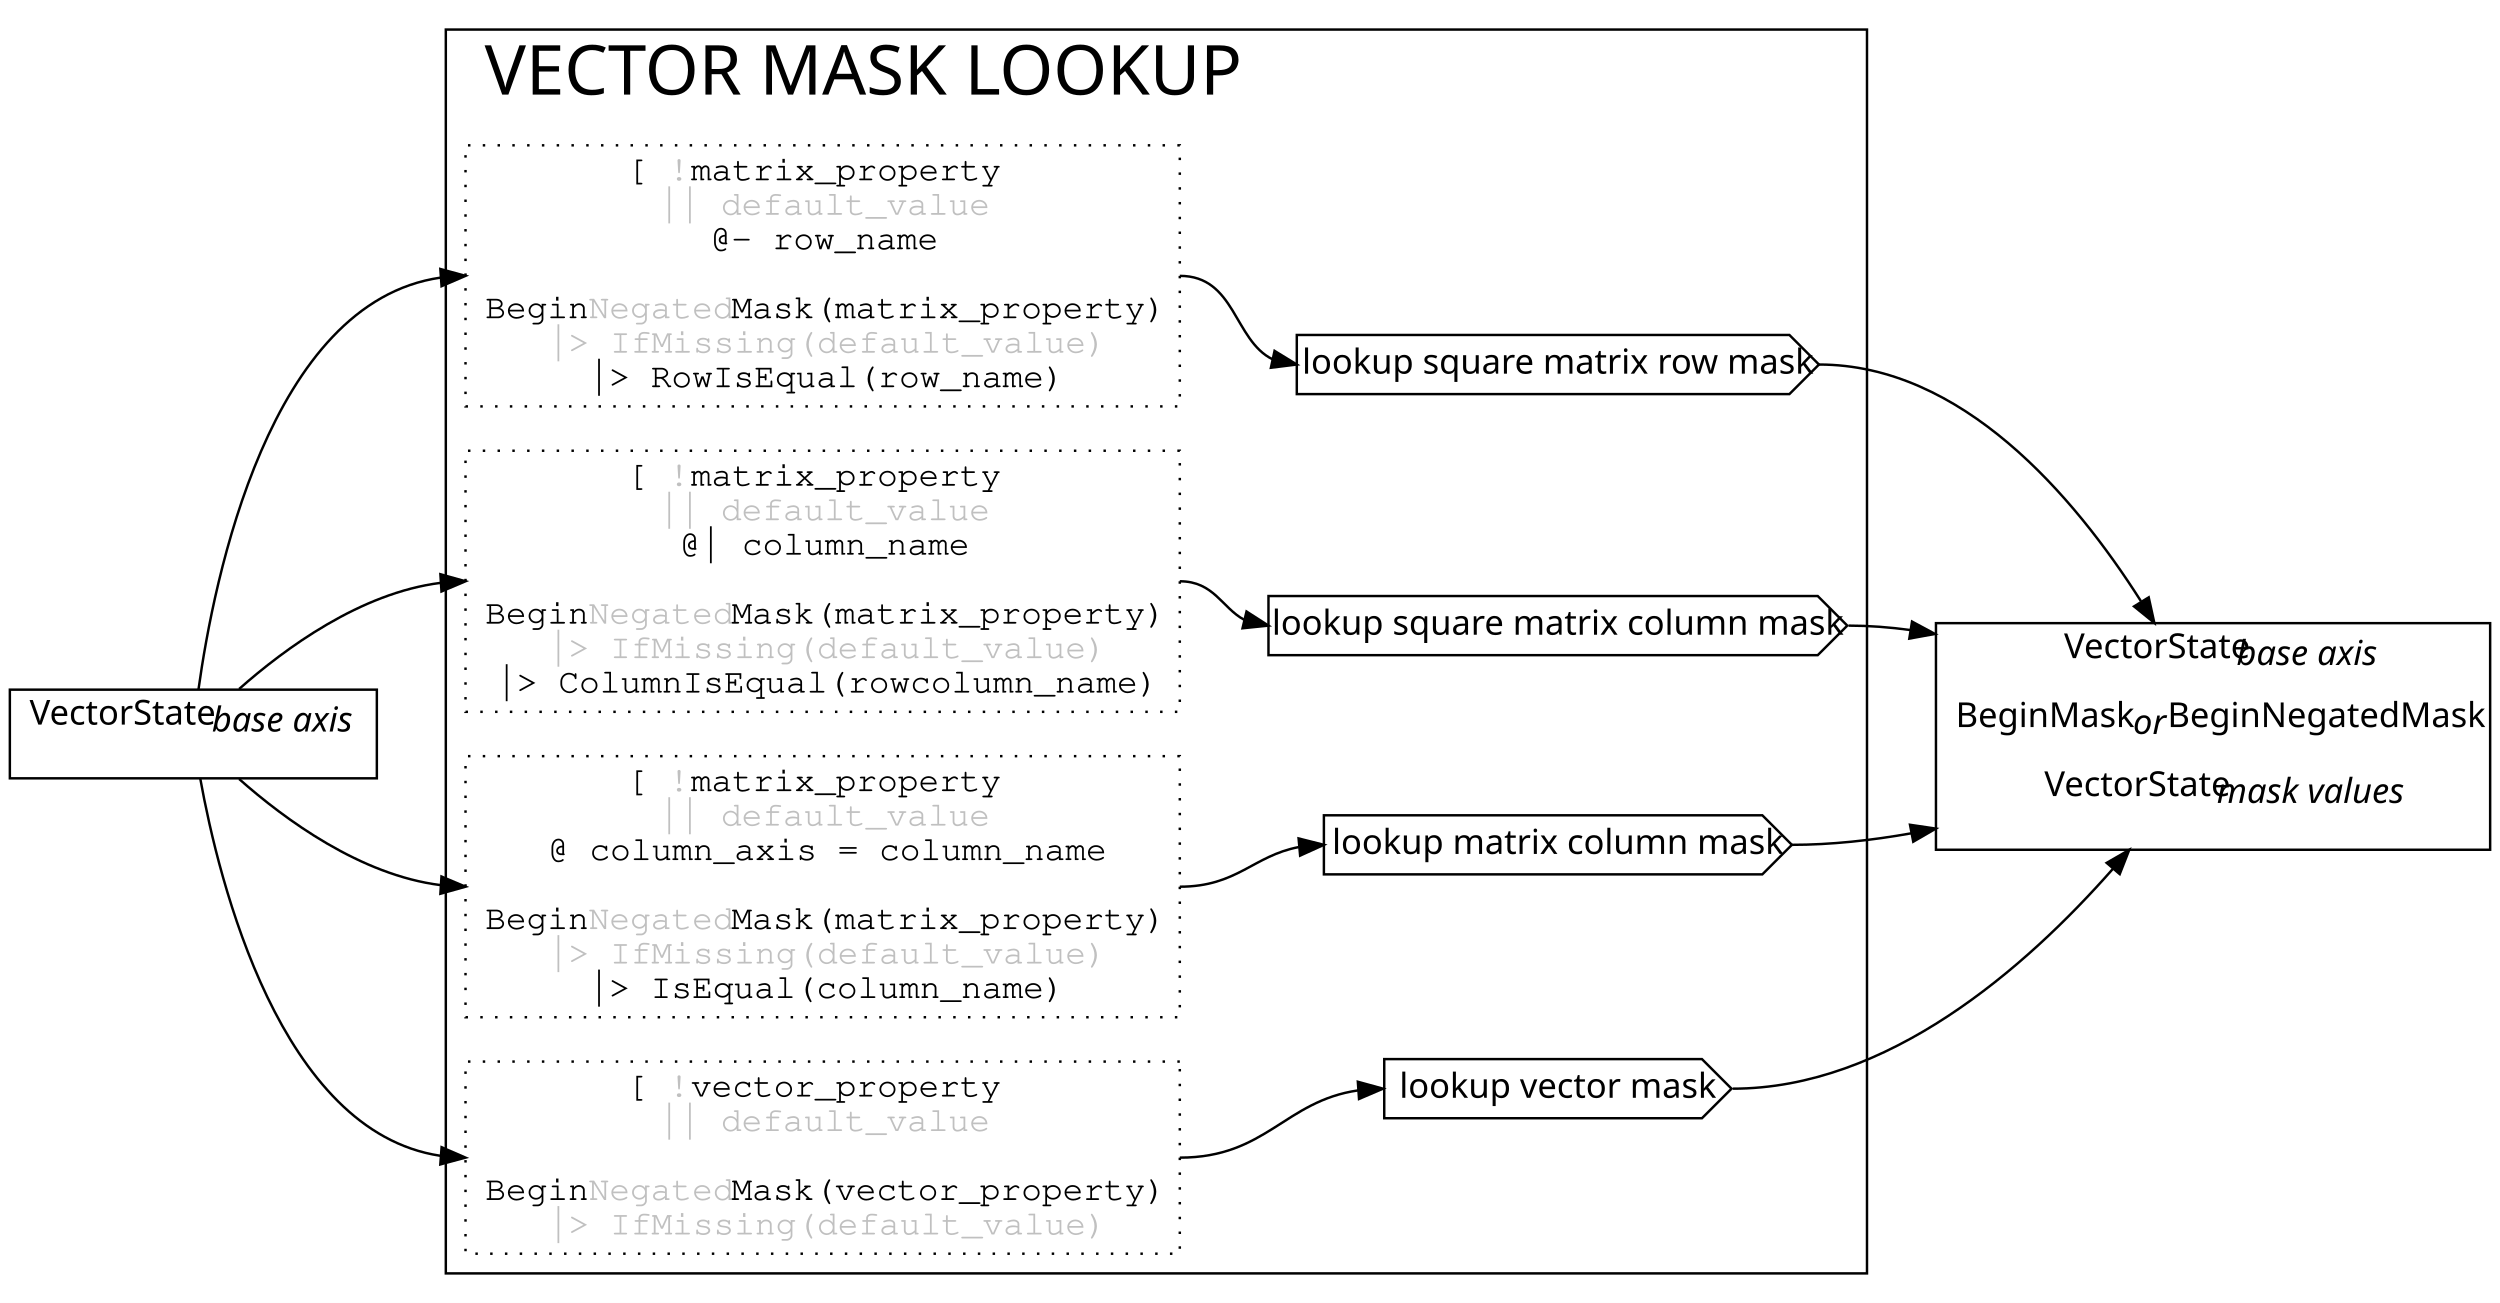
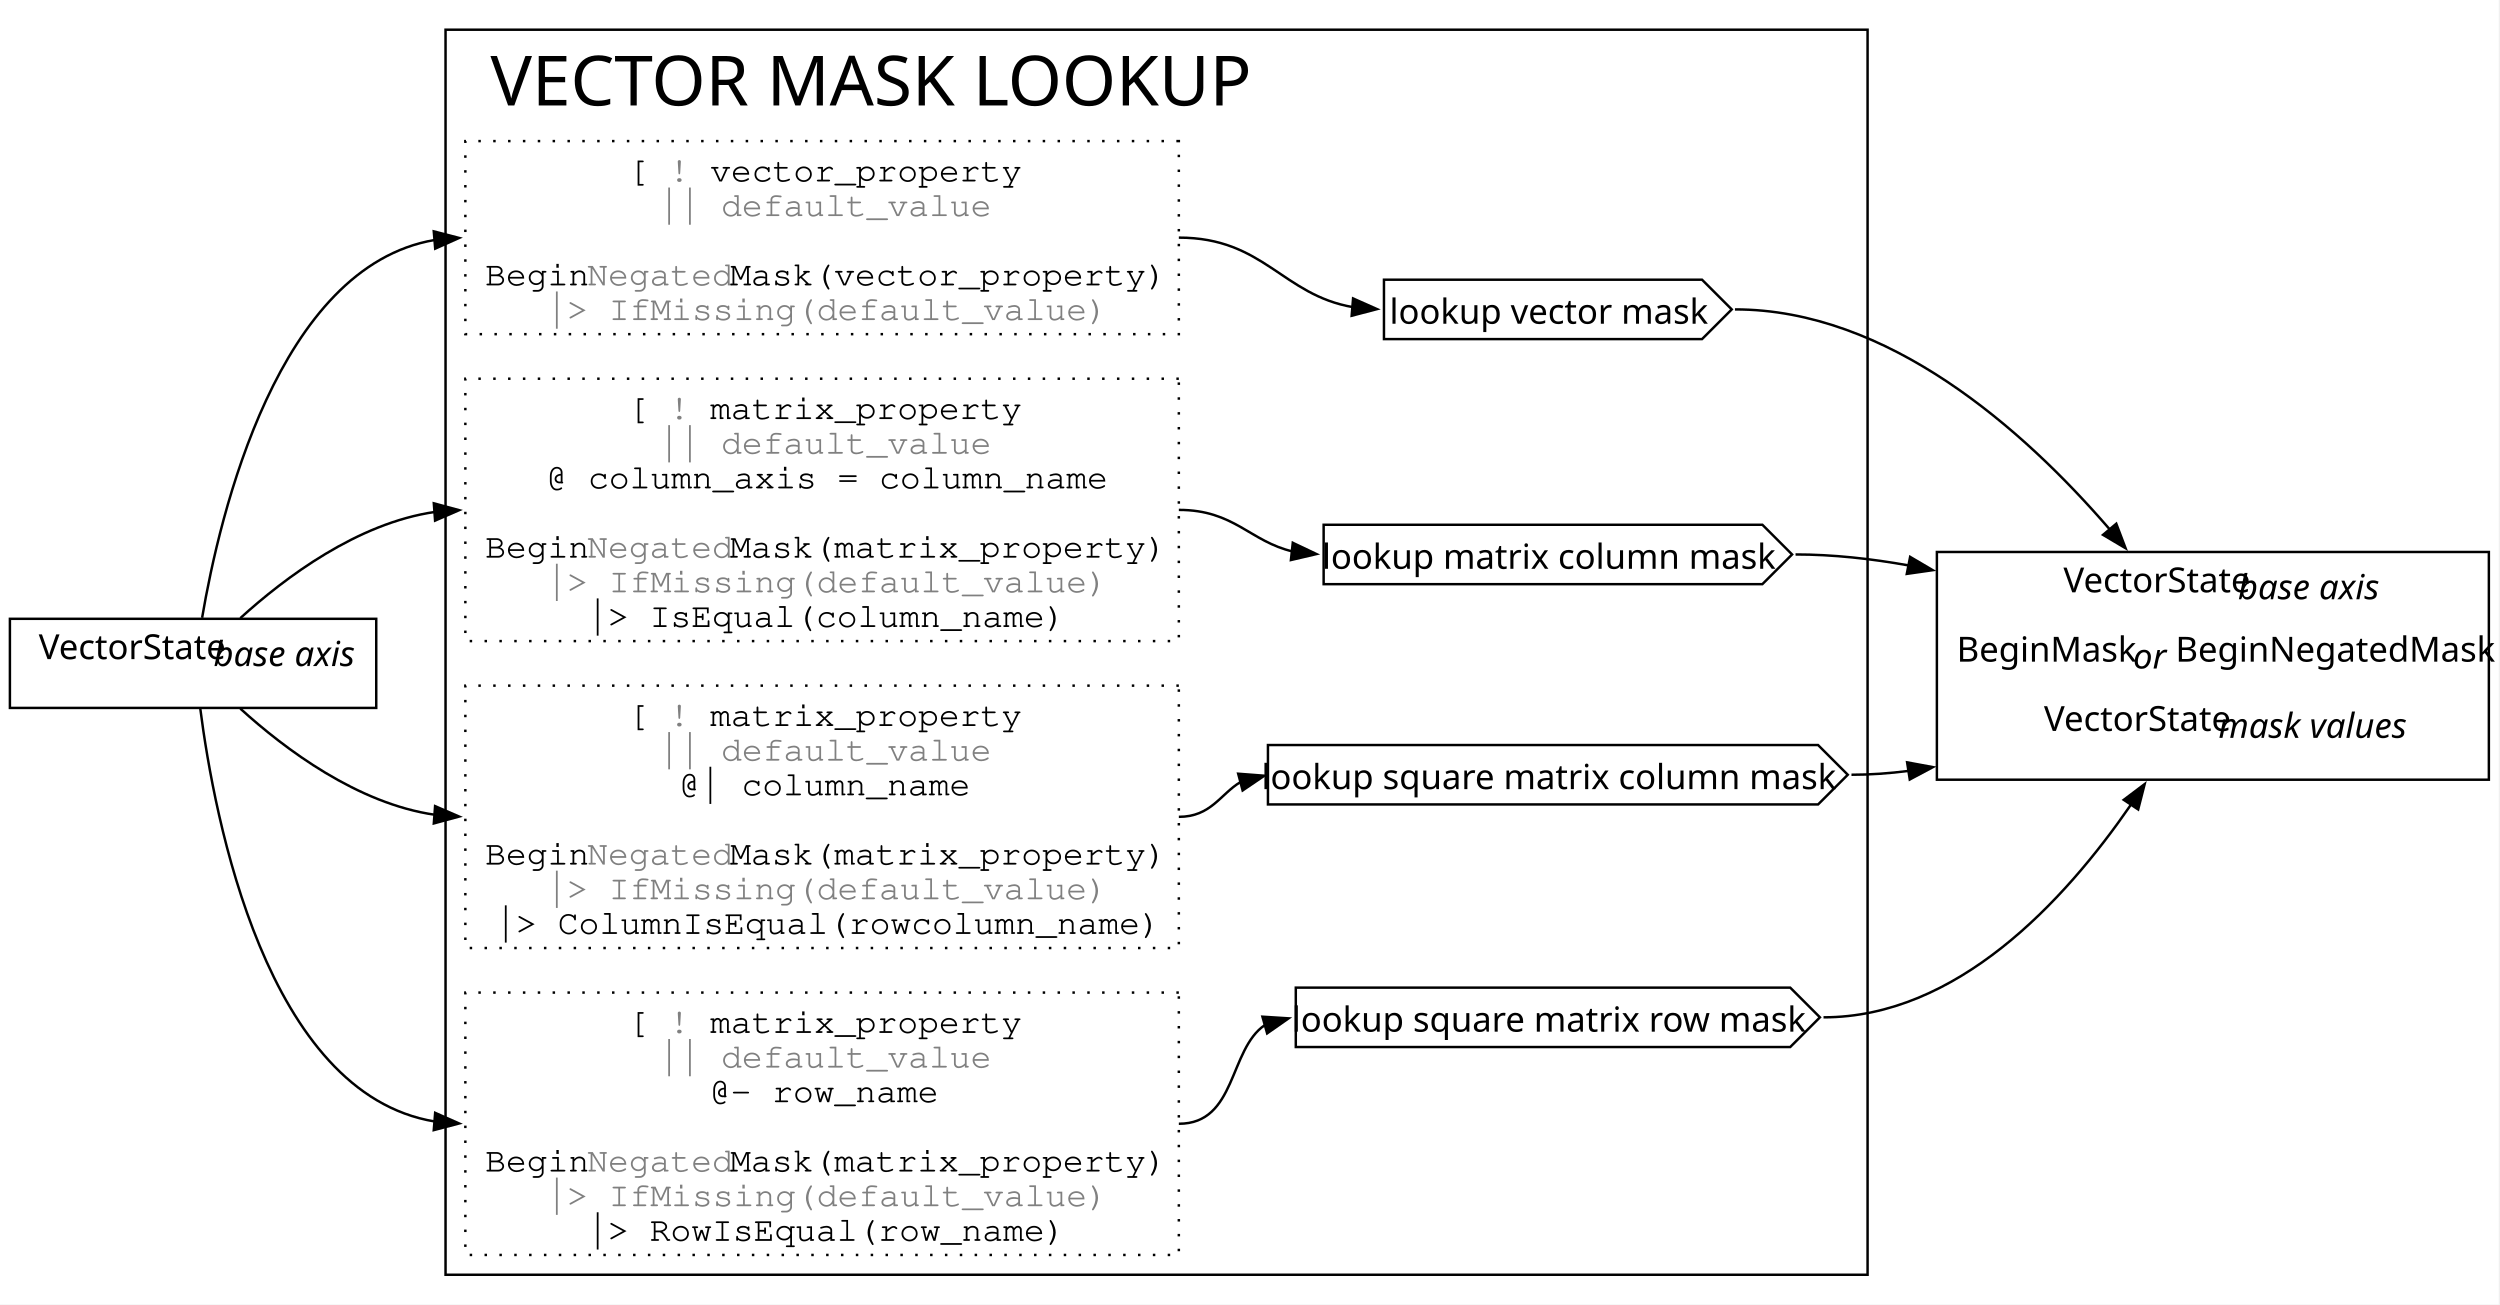
- <svg xmlns="http://www.w3.org/2000/svg" width="1015pt" height="529pt" viewBox="0.00 0.00 1015.00 529.00">
-   <g id="graph0" class="graph" transform="scale(1 1) rotate(0) translate(4 525)">
-     <polygon fill="#ffffff" stroke="transparent" points="-4,4 -4,-525 1011,-525 1011,4 -4,4" />
+ <svg xmlns="http://www.w3.org/2000/svg" width="1010pt" height="527pt" viewBox="0.00 0.00 1010.00 527.00">
+   <g id="graph0" class="graph" transform="scale(1 1) rotate(0) translate(4 523)">
+     <polygon fill="white" stroke="none" points="-4,4 -4,-523 1005.5,-523 1005.5,4 -4,4" />
    <g id="clust1" class="cluster">
-       <polygon fill="none" stroke="#000000" points="177,-8 177,-513 754,-513 754,-8 177,-8" />
-       <text text-anchor="middle" x="346.5" y="-486.6" font-family="Sans-Serif" font-size="28.00" fill="#000000">VECTOR MASK LOOKUP</text>
+       <polygon fill="none" stroke="black" points="176,-8 176,-511 750.5,-511 750.5,-8 176,-8" />
+       <text xml:space="preserve" text-anchor="middle" x="347.88" y="-480.4" font-family="Sans-Serif" font-size="28.00">VECTOR MASK LOOKUP</text>
    </g>
    <g id="node1" class="node">
-       <polygon fill="none" stroke="#000000" points="149,-245 0,-245 0,-209 149,-209 149,-245" />
-       <text text-anchor="start" x="8" y="-230.8" font-family="Sans-Serif" font-size="14.00" fill="#000000"> VectorState</text>
-       <text text-anchor="start" x="82" y="-230.8" font-family="Sans-Serif" font-style="italic" baseline-shift="sub" font-size="14.00" fill="#000000">base axis</text>
-       <text text-anchor="start" x="133" y="-230.8" font-family="Sans-Serif" font-size="14.00" fill="#000000">  </text>
-       <text text-anchor="start" x="72.5" y="-216.8" font-family="Sans-Serif" font-size="14.00" fill="#000000"> </text>
+       <polygon fill="none" stroke="black" points="148,-273 0,-273 0,-237 148,-237 148,-273" />
+       <text xml:space="preserve" text-anchor="start" x="8" y="-256.7" font-family="Sans-Serif" font-size="14.00"> VectorState</text>
+       <text xml:space="preserve" text-anchor="start" x="82.25" y="-256.7" font-family="Sans-Serif" font-style="italic" baseline-shift="sub" font-size="14.00">base axis</text>
+       <text xml:space="preserve" text-anchor="start" x="132.5" y="-256.7" font-family="Sans-Serif" font-size="14.00">  </text>
+       <text xml:space="preserve" text-anchor="start" x="72.12" y="-242.7" font-family="Sans-Serif" font-size="14.00"> </text>
    </g>
    <g id="node3" class="node">
-       <polygon fill="none" stroke="#000000" stroke-dasharray="1,5" points="475,-466 185,-466 185,-360 475,-360 475,-466" />
-       <text text-anchor="start" x="250.5" y="-451.8" font-family="Courier,monospace" font-size="14.00" fill="#000000">[ </text>
-       <text text-anchor="start" x="267.5" y="-451.8" font-family="Courier,monospace" font-size="14.00" fill="#c0c0c0">!</text>
-       <text text-anchor="start" x="276.5" y="-451.8" font-family="Courier,monospace" font-size="14.00" fill="#000000"> matrix_property</text>
-       <text text-anchor="start" x="263.5" y="-437.8" font-family="Courier,monospace" font-size="14.00" fill="#c0c0c0">|| default_value</text>
-       <text text-anchor="start" x="284.5" y="-423.8" font-family="Courier,monospace" font-size="14.00" fill="#000000">@- row_name</text>
-       <text text-anchor="start" x="325.5" y="-409.8" font-family="Courier,monospace" font-size="14.00" fill="#000000"> </text>
-       <text text-anchor="start" x="193" y="-395.8" font-family="Courier,monospace" font-size="14.00" fill="#000000">Begin</text>
-       <text text-anchor="start" x="235" y="-395.8" font-family="Courier,monospace" font-size="14.00" fill="#c0c0c0">Negated</text>
-       <text text-anchor="start" x="293" y="-395.8" font-family="Courier,monospace" font-size="14.00" fill="#000000">Mask(matrix_property)</text>
-       <text text-anchor="start" x="218.5" y="-381.8" font-family="Courier,monospace" font-size="14.00" fill="#c0c0c0">|&gt; IfMissing(default_value)</text>
-       <text text-anchor="start" x="235" y="-367.8" font-family="Courier,monospace" font-size="14.00" fill="#000000">|&gt; RowIsEqual(row_name)</text>
+       <polygon fill="none" stroke="black" stroke-dasharray="1,5" points="472.25,-122 184,-122 184,-16 472.25,-16 472.25,-122" />
+       <text xml:space="preserve" text-anchor="start" x="249.75" y="-105.7" font-family="Courier,monospace" font-size="14.00">[ </text>
+       <text xml:space="preserve" text-anchor="start" x="266.25" y="-105.7" font-family="Courier,monospace" font-size="14.00" fill="gray">!</text>
+       <text xml:space="preserve" text-anchor="start" x="274.5" y="-105.7" font-family="Courier,monospace" font-size="14.00"> matrix_property</text>
+       <text xml:space="preserve" text-anchor="start" x="262.12" y="-91.7" font-family="Courier,monospace" font-size="14.00" fill="gray">|| default_value</text>
+       <text xml:space="preserve" text-anchor="start" x="282.75" y="-77.7" font-family="Courier,monospace" font-size="14.00">@- row_name</text>
+       <text xml:space="preserve" text-anchor="start" x="324" y="-63.7" font-family="Courier,monospace" font-size="14.00"> </text>
+       <text xml:space="preserve" text-anchor="start" x="192" y="-49.7" font-family="Courier,monospace" font-size="14.00">Begin</text>
+       <text xml:space="preserve" text-anchor="start" x="233.25" y="-49.7" font-family="Courier,monospace" font-size="14.00" fill="gray">Negated</text>
+       <text xml:space="preserve" text-anchor="start" x="291" y="-49.7" font-family="Courier,monospace" font-size="14.00">Mask(matrix_property)</text>
+       <text xml:space="preserve" text-anchor="start" x="216.75" y="-35.7" font-family="Courier,monospace" font-size="14.00" fill="gray">|&gt; IfMissing(default_value)</text>
+       <text xml:space="preserve" text-anchor="start" x="233.25" y="-21.7" font-family="Courier,monospace" font-size="14.00">|&gt; RowIsEqual(row_name)</text>
    </g>
    <g id="edge5" class="edge">
-       <path fill="none" stroke="#000000" d="M76.597,-245.173C82.814,-289.873 105.288,-402.276 174.866,-412.285" />
-       <polygon fill="#000000" stroke="#000000" points="174.778,-415.787 185,-413 175.271,-408.805 174.778,-415.787" />
+       <path fill="none" stroke="black" d="M76.9,-236.83C82.6,-192.4 103.6,-81.1 171.67,-69.91" />
+       <polygon fill="black" stroke="black" points="171.8,-73.41 181.49,-69.12 171.24,-66.43 171.8,-73.41" />
    </g>
    <g id="node5" class="node">
-       <polygon fill="none" stroke="#000000" stroke-dasharray="1,5" points="475,-342 185,-342 185,-236 475,-236 475,-342" />
-       <text text-anchor="start" x="250.5" y="-327.8" font-family="Courier,monospace" font-size="14.00" fill="#000000">[ </text>
-       <text text-anchor="start" x="267.5" y="-327.8" font-family="Courier,monospace" font-size="14.00" fill="#c0c0c0">!</text>
-       <text text-anchor="start" x="276.5" y="-327.8" font-family="Courier,monospace" font-size="14.00" fill="#000000"> matrix_property</text>
-       <text text-anchor="start" x="263.5" y="-313.8" font-family="Courier,monospace" font-size="14.00" fill="#c0c0c0">|| default_value</text>
-       <text text-anchor="start" x="272" y="-299.8" font-family="Courier,monospace" font-size="14.00" fill="#000000">@| column_name</text>
-       <text text-anchor="start" x="325.5" y="-285.8" font-family="Courier,monospace" font-size="14.00" fill="#000000"> </text>
-       <text text-anchor="start" x="193" y="-271.8" font-family="Courier,monospace" font-size="14.00" fill="#000000">Begin</text>
-       <text text-anchor="start" x="235" y="-271.8" font-family="Courier,monospace" font-size="14.00" fill="#c0c0c0">Negated</text>
-       <text text-anchor="start" x="293" y="-271.8" font-family="Courier,monospace" font-size="14.00" fill="#000000">Mask(matrix_property)</text>
-       <text text-anchor="start" x="218.5" y="-257.8" font-family="Courier,monospace" font-size="14.00" fill="#c0c0c0">|&gt; IfMissing(default_value)</text>
-       <text text-anchor="start" x="197.5" y="-243.8" font-family="Courier,monospace" font-size="14.00" fill="#000000">|&gt; ColumnIsEqual(rowcolumn_name)</text>
+       <polygon fill="none" stroke="black" stroke-dasharray="1,5" points="472.25,-246 184,-246 184,-140 472.25,-140 472.25,-246" />
+       <text xml:space="preserve" text-anchor="start" x="249.75" y="-229.7" font-family="Courier,monospace" font-size="14.00">[ </text>
+       <text xml:space="preserve" text-anchor="start" x="266.25" y="-229.7" font-family="Courier,monospace" font-size="14.00" fill="gray">!</text>
+       <text xml:space="preserve" text-anchor="start" x="274.5" y="-229.7" font-family="Courier,monospace" font-size="14.00"> matrix_property</text>
+       <text xml:space="preserve" text-anchor="start" x="262.12" y="-215.7" font-family="Courier,monospace" font-size="14.00" fill="gray">|| default_value</text>
+       <text xml:space="preserve" text-anchor="start" x="270.38" y="-201.7" font-family="Courier,monospace" font-size="14.00">@| column_name</text>
+       <text xml:space="preserve" text-anchor="start" x="324" y="-187.7" font-family="Courier,monospace" font-size="14.00"> </text>
+       <text xml:space="preserve" text-anchor="start" x="192" y="-173.7" font-family="Courier,monospace" font-size="14.00">Begin</text>
+       <text xml:space="preserve" text-anchor="start" x="233.25" y="-173.7" font-family="Courier,monospace" font-size="14.00" fill="gray">Negated</text>
+       <text xml:space="preserve" text-anchor="start" x="291" y="-173.7" font-family="Courier,monospace" font-size="14.00">Mask(matrix_property)</text>
+       <text xml:space="preserve" text-anchor="start" x="216.75" y="-159.7" font-family="Courier,monospace" font-size="14.00" fill="gray">|&gt; IfMissing(default_value)</text>
+       <text xml:space="preserve" text-anchor="start" x="196.12" y="-145.7" font-family="Courier,monospace" font-size="14.00">|&gt; ColumnIsEqual(rowcolumn_name)</text>
    </g>
    <g id="edge6" class="edge">
-       <path fill="none" stroke="#000000" d="M93.078,-245.267C111.786,-261.841 142.452,-284.292 174.888,-288.356" />
-       <polygon fill="#000000" stroke="#000000" points="174.798,-291.857 185,-289 175.243,-284.871 174.798,-291.857" />
+       <path fill="none" stroke="black" d="M93.08,-236.73C111.07,-220.37 140.46,-198.29 171.83,-193.81" />
+       <polygon fill="black" stroke="black" points="171.77,-197.32 181.49,-193.11 171.26,-190.34 171.77,-197.32" />
    </g>
    <g id="node7" class="node">
-       <polygon fill="none" stroke="#000000" stroke-dasharray="1,5" points="475,-218 185,-218 185,-112 475,-112 475,-218" />
-       <text text-anchor="start" x="250.5" y="-203.8" font-family="Courier,monospace" font-size="14.00" fill="#000000">[ </text>
-       <text text-anchor="start" x="267.5" y="-203.8" font-family="Courier,monospace" font-size="14.00" fill="#c0c0c0">!</text>
-       <text text-anchor="start" x="276.5" y="-203.8" font-family="Courier,monospace" font-size="14.00" fill="#000000"> matrix_property</text>
-       <text text-anchor="start" x="263.5" y="-189.8" font-family="Courier,monospace" font-size="14.00" fill="#c0c0c0">|| default_value</text>
-       <text text-anchor="start" x="218.5" y="-175.8" font-family="Courier,monospace" font-size="14.00" fill="#000000">@ column_axis = column_name</text>
-       <text text-anchor="start" x="325.5" y="-161.8" font-family="Courier,monospace" font-size="14.00" fill="#000000"> </text>
-       <text text-anchor="start" x="193" y="-147.8" font-family="Courier,monospace" font-size="14.00" fill="#000000">Begin</text>
-       <text text-anchor="start" x="235" y="-147.8" font-family="Courier,monospace" font-size="14.00" fill="#c0c0c0">Negated</text>
-       <text text-anchor="start" x="293" y="-147.8" font-family="Courier,monospace" font-size="14.00" fill="#000000">Mask(matrix_property)</text>
-       <text text-anchor="start" x="218.5" y="-133.8" font-family="Courier,monospace" font-size="14.00" fill="#c0c0c0">|&gt; IfMissing(default_value)</text>
-       <text text-anchor="start" x="235" y="-119.8" font-family="Courier,monospace" font-size="14.00" fill="#000000">|&gt; IsEqual(column_name)</text>
+       <polygon fill="none" stroke="black" stroke-dasharray="1,5" points="472.25,-370 184,-370 184,-264 472.25,-264 472.25,-370" />
+       <text xml:space="preserve" text-anchor="start" x="249.75" y="-353.7" font-family="Courier,monospace" font-size="14.00">[ </text>
+       <text xml:space="preserve" text-anchor="start" x="266.25" y="-353.7" font-family="Courier,monospace" font-size="14.00" fill="gray">!</text>
+       <text xml:space="preserve" text-anchor="start" x="274.5" y="-353.7" font-family="Courier,monospace" font-size="14.00"> matrix_property</text>
+       <text xml:space="preserve" text-anchor="start" x="262.12" y="-339.7" font-family="Courier,monospace" font-size="14.00" fill="gray">|| default_value</text>
+       <text xml:space="preserve" text-anchor="start" x="216.75" y="-325.7" font-family="Courier,monospace" font-size="14.00">@ column_axis = column_name</text>
+       <text xml:space="preserve" text-anchor="start" x="324" y="-311.7" font-family="Courier,monospace" font-size="14.00"> </text>
+       <text xml:space="preserve" text-anchor="start" x="192" y="-297.7" font-family="Courier,monospace" font-size="14.00">Begin</text>
+       <text xml:space="preserve" text-anchor="start" x="233.25" y="-297.7" font-family="Courier,monospace" font-size="14.00" fill="gray">Negated</text>
+       <text xml:space="preserve" text-anchor="start" x="291" y="-297.7" font-family="Courier,monospace" font-size="14.00">Mask(matrix_property)</text>
+       <text xml:space="preserve" text-anchor="start" x="216.75" y="-283.7" font-family="Courier,monospace" font-size="14.00" fill="gray">|&gt; IfMissing(default_value)</text>
+       <text xml:space="preserve" text-anchor="start" x="233.25" y="-269.7" font-family="Courier,monospace" font-size="14.00">|&gt; IsEqual(column_name)</text>
    </g>
    <g id="edge7" class="edge">
-       <path fill="none" stroke="#000000" d="M93.078,-208.733C111.786,-192.159 142.452,-169.708 174.888,-165.644" />
-       <polygon fill="#000000" stroke="#000000" points="175.243,-169.129 185,-165 174.798,-162.143 175.243,-169.129" />
+       <path fill="none" stroke="black" d="M93.08,-273.27C111.07,-289.63 140.46,-311.71 171.83,-316.19" />
+       <polygon fill="black" stroke="black" points="171.26,-319.66 181.49,-316.89 171.77,-312.68 171.26,-319.66" />
    </g>
    <g id="node9" class="node">
-       <polygon fill="none" stroke="#000000" stroke-dasharray="1,5" points="475,-94 185,-94 185,-16 475,-16 475,-94" />
-       <text text-anchor="start" x="250.5" y="-79.8" font-family="Courier,monospace" font-size="14.00" fill="#000000">[ </text>
-       <text text-anchor="start" x="267.5" y="-79.8" font-family="Courier,monospace" font-size="14.00" fill="#c0c0c0">!</text>
-       <text text-anchor="start" x="276.5" y="-79.8" font-family="Courier,monospace" font-size="14.00" fill="#000000"> vector_property</text>
-       <text text-anchor="start" x="263.5" y="-65.8" font-family="Courier,monospace" font-size="14.00" fill="#c0c0c0">|| default_value</text>
-       <text text-anchor="start" x="325.5" y="-51.8" font-family="Courier,monospace" font-size="14.00" fill="#000000"> </text>
-       <text text-anchor="start" x="193" y="-37.8" font-family="Courier,monospace" font-size="14.00" fill="#000000">Begin</text>
-       <text text-anchor="start" x="235" y="-37.8" font-family="Courier,monospace" font-size="14.00" fill="#c0c0c0">Negated</text>
-       <text text-anchor="start" x="293" y="-37.8" font-family="Courier,monospace" font-size="14.00" fill="#000000">Mask(vector_property)</text>
-       <text text-anchor="start" x="218.5" y="-23.8" font-family="Courier,monospace" font-size="14.00" fill="#c0c0c0">|&gt; IfMissing(default_value)</text>
+       <polygon fill="none" stroke="black" stroke-dasharray="1,5" points="472.25,-466 184,-466 184,-388 472.25,-388 472.25,-466" />
+       <text xml:space="preserve" text-anchor="start" x="249.75" y="-449.7" font-family="Courier,monospace" font-size="14.00">[ </text>
+       <text xml:space="preserve" text-anchor="start" x="266.25" y="-449.7" font-family="Courier,monospace" font-size="14.00" fill="gray">!</text>
+       <text xml:space="preserve" text-anchor="start" x="274.5" y="-449.7" font-family="Courier,monospace" font-size="14.00"> vector_property</text>
+       <text xml:space="preserve" text-anchor="start" x="262.12" y="-435.7" font-family="Courier,monospace" font-size="14.00" fill="gray">|| default_value</text>
+       <text xml:space="preserve" text-anchor="start" x="324" y="-421.7" font-family="Courier,monospace" font-size="14.00"> </text>
+       <text xml:space="preserve" text-anchor="start" x="192" y="-407.7" font-family="Courier,monospace" font-size="14.00">Begin</text>
+       <text xml:space="preserve" text-anchor="start" x="233.25" y="-407.7" font-family="Courier,monospace" font-size="14.00" fill="gray">Negated</text>
+       <text xml:space="preserve" text-anchor="start" x="291" y="-407.7" font-family="Courier,monospace" font-size="14.00">Mask(vector_property)</text>
+       <text xml:space="preserve" text-anchor="start" x="216.75" y="-393.7" font-family="Courier,monospace" font-size="14.00" fill="gray">|&gt; IfMissing(default_value)</text>
    </g>
    <g id="edge8" class="edge">
-       <path fill="none" stroke="#000000" d="M77.304,-208.918C84.894,-166.914 109.814,-65.562 174.69,-55.765" />
-       <polygon fill="#000000" stroke="#000000" points="175.286,-59.23 185,-55 174.768,-52.249 175.286,-59.23" />
+       <path fill="none" stroke="black" d="M77.65,-273.41C84.78,-315.35 108.3,-415.25 171.61,-426.05" />
+       <polygon fill="black" stroke="black" points="171.24,-429.53 181.49,-426.87 171.82,-422.55 171.24,-429.53" />
    </g>
    <g id="node2" class="node">
-       <polygon fill="none" stroke="#000000" points="1007,-272 782,-272 782,-180 1007,-180 1007,-272" />
-       <text text-anchor="start" x="834" y="-257.8" font-family="Sans-Serif" font-size="14.00" fill="#000000">VectorState</text>
-       <text text-anchor="start" x="904" y="-257.8" font-family="Sans-Serif" font-style="italic" baseline-shift="sub" font-size="14.00" fill="#000000">base axis</text>
-       <text text-anchor="start" x="892.5" y="-243.8" font-family="Sans-Serif" font-size="14.00" fill="#000000"> </text>
-       <text text-anchor="start" x="790" y="-229.8" font-family="Sans-Serif" font-size="14.00" fill="#000000">BeginMask </text>
-       <text text-anchor="start" x="862" y="-229.8" font-family="Sans-Serif" font-style="italic" baseline-shift="sub" font-size="14.00" fill="#000000">or </text>
-       <text text-anchor="start" x="876" y="-229.8" font-family="Sans-Serif" font-size="14.00" fill="#000000"> BeginNegatedMask</text>
-       <text text-anchor="start" x="892.5" y="-215.8" font-family="Sans-Serif" font-size="14.00" fill="#000000"> </text>
-       <text text-anchor="start" x="826" y="-201.8" font-family="Sans-Serif" font-size="14.00" fill="#000000">VectorState</text>
-       <text text-anchor="start" x="896" y="-201.8" font-family="Sans-Serif" font-style="italic" baseline-shift="sub" font-size="14.00" fill="#000000">mask values</text>
-       <text text-anchor="start" x="892.5" y="-187.8" font-family="Sans-Serif" font-size="14.00" fill="#000000"> </text>
+       <polygon fill="none" stroke="black" points="1001.5,-300 778.5,-300 778.5,-208 1001.5,-208 1001.5,-300" />
+       <text xml:space="preserve" text-anchor="start" x="829.62" y="-283.7" font-family="Sans-Serif" font-size="14.00">VectorState</text>
+       <text xml:space="preserve" text-anchor="start" x="900.12" y="-283.7" font-family="Sans-Serif" font-style="italic" baseline-shift="sub" font-size="14.00">base axis</text>
+       <text xml:space="preserve" text-anchor="start" x="888.12" y="-269.7" font-family="Sans-Serif" font-size="14.00"> </text>
+       <text xml:space="preserve" text-anchor="start" x="786.5" y="-255.7" font-family="Sans-Serif" font-size="14.00">BeginMask </text>
+       <text xml:space="preserve" text-anchor="start" x="857.75" y="-255.7" font-family="Sans-Serif" font-style="italic" baseline-shift="sub" font-size="14.00">or </text>
+       <text xml:space="preserve" text-anchor="start" x="871.25" y="-255.7" font-family="Sans-Serif" font-size="14.00"> BeginNegatedMask</text>
+       <text xml:space="preserve" text-anchor="start" x="888.12" y="-241.7" font-family="Sans-Serif" font-size="14.00"> </text>
+       <text xml:space="preserve" text-anchor="start" x="821.75" y="-227.7" font-family="Sans-Serif" font-size="14.00">VectorState</text>
+       <text xml:space="preserve" text-anchor="start" x="892.25" y="-227.7" font-family="Sans-Serif" font-style="italic" baseline-shift="sub" font-size="14.00">mask values</text>
+       <text xml:space="preserve" text-anchor="start" x="888.12" y="-213.7" font-family="Sans-Serif" font-size="14.00"> </text>
    </g>
    <g id="node4" class="node">
-       <polygon fill="none" stroke="#000000" points="722.5,-389 522.5,-389 522.5,-365 722.5,-365 734.5,-377 722.5,-389" />
-       <text text-anchor="middle" x="628.5" y="-373.3" font-family="Sans-Serif" font-size="14.00" fill="#000000">lookup square matrix row mask  </text>
+       <polygon fill="none" stroke="black" points="719.25,-124 519.5,-124 519.5,-100 719.25,-100 731.25,-112 719.25,-124" />
+       <text xml:space="preserve" text-anchor="middle" x="625.38" y="-106.2" font-family="Sans-Serif" font-size="14.00">lookup square matrix row mask  </text>
    </g>
    <g id="edge1" class="edge">
-       <path fill="none" stroke="#000000" d="M475,-413C497.557,-413 496.933,-386.894 512.608,-379.144" />
-       <polygon fill="#000000" stroke="#000000" points="513.468,-382.539 522.5,-377 511.986,-375.698 513.468,-382.539" />
+       <path fill="none" stroke="black" d="M472.25,-69C495.59,-69 492.4,-99.05 507.04,-108.91" />
+       <polygon fill="black" stroke="black" points="506.02,-112.26 516.6,-111.59 507.92,-105.52 506.02,-112.26" />
    </g>
    <g id="edge9" class="edge">
-       <path fill="none" stroke="#000000" d="M734.5,-377C792.388,-377 837.812,-324.075 865.242,-280.892" />
-       <polygon fill="#000000" stroke="#000000" points="868.378,-282.473 870.653,-272.125 862.422,-278.796 868.378,-282.473" />
+       <path fill="none" stroke="black" d="M732.7,-112C786.32,-112 829.7,-158.36 857.03,-198.1" />
+       <polygon fill="black" stroke="black" points="853.99,-199.86 862.45,-206.24 859.82,-195.98 853.99,-199.86" />
    </g>
    <g id="node6" class="node">
-       <polygon fill="none" stroke="#000000" points="734,-283 511,-283 511,-259 734,-259 746,-271 734,-283" />
-       <text text-anchor="middle" x="628.5" y="-267.3" font-family="Sans-Serif" font-size="14.00" fill="#000000">lookup square matrix column mask  </text>
+       <polygon fill="none" stroke="black" points="730.5,-222 508.25,-222 508.25,-198 730.5,-198 742.5,-210 730.5,-222" />
+       <text xml:space="preserve" text-anchor="middle" x="625.38" y="-204.2" font-family="Sans-Serif" font-size="14.00">lookup square matrix column mask  </text>
    </g>
    <g id="edge2" class="edge">
-       <path fill="none" stroke="#000000" d="M475,-289C488.836,-289 492.104,-278.232 501.151,-273.353" />
-       <polygon fill="#000000" stroke="#000000" points="502.087,-276.728 511,-271 500.46,-269.92 502.087,-276.728" />
+       <path fill="none" stroke="black" d="M472.25,-193C485.24,-193 489.03,-202.17 497.13,-207.04" />
+       <polygon fill="black" stroke="black" points="496.22,-210.42 506.79,-209.61 498.02,-203.66 496.22,-210.42" />
    </g>
    <g id="edge10" class="edge">
-       <path fill="none" stroke="#000000" d="M746.5,-271C754.8,-271 763.253,-270.344 771.702,-269.191" />
-       <polygon fill="#000000" stroke="#000000" points="772.28,-272.643 781.607,-267.618 771.182,-265.729 772.28,-272.643" />
+       <path fill="none" stroke="black" d="M743.99,-210C751.59,-210 759.33,-210.56 767.06,-211.55" />
+       <polygon fill="black" stroke="black" points="766.47,-215.01 776.89,-213.08 767.54,-208.09 766.47,-215.01" />
    </g>
    <g id="node8" class="node">
-       <polygon fill="none" stroke="#000000" points="711.5,-194 533.5,-194 533.5,-170 711.5,-170 723.5,-182 711.5,-194" />
-       <text text-anchor="middle" x="628.5" y="-178.3" font-family="Sans-Serif" font-size="14.00" fill="#000000">lookup matrix column mask  </text>
+       <polygon fill="none" stroke="black" points="708,-311 530.75,-311 530.75,-287 708,-287 720,-299 708,-311" />
+       <text xml:space="preserve" text-anchor="middle" x="625.38" y="-293.2" font-family="Sans-Serif" font-size="14.00">lookup matrix column mask  </text>
    </g>
    <g id="edge3" class="edge">
-       <path fill="none" stroke="#000000" d="M475,-165C498.268,-165 504.752,-177.555 523.299,-181.086" />
-       <polygon fill="#000000" stroke="#000000" points="523.227,-184.594 533.5,-182 523.852,-177.621 523.227,-184.594" />
+       <path fill="none" stroke="black" d="M472.25,-317C494.7,-317 500.97,-304.19 518.37,-300.18" />
+       <polygon fill="black" stroke="black" points="518.28,-303.71 527.85,-299.16 517.53,-296.75 518.28,-303.71" />
    </g>
    <g id="edge11" class="edge">
-       <path fill="none" stroke="#000000" d="M723.5,-182C739.366,-182 755.807,-183.799 771.94,-186.668" />
-       <polygon fill="#000000" stroke="#000000" points="771.458,-190.14 781.938,-188.587 772.778,-183.265 771.458,-190.14" />
+       <path fill="none" stroke="black" d="M721.4,-299C736.43,-299 751.97,-297.29 767.24,-294.54" />
+       <polygon fill="black" stroke="black" points="767.69,-298.02 776.82,-292.65 766.34,-291.15 767.69,-298.02" />
    </g>
    <g id="node10" class="node">
-       <polygon fill="none" stroke="#000000" points="687,-95 558,-95 558,-71 687,-71 699,-83 687,-95" />
-       <text text-anchor="middle" x="628.5" y="-79.3" font-family="Sans-Serif" font-size="14.00" fill="#000000">lookup vector mask  </text>
+       <polygon fill="none" stroke="black" points="683.62,-410 555.12,-410 555.12,-386 683.62,-386 695.62,-398 683.62,-410" />
+       <text xml:space="preserve" text-anchor="middle" x="625.38" y="-392.2" font-family="Sans-Serif" font-size="14.00">lookup vector mask  </text>
    </g>
    <g id="edge4" class="edge">
-       <path fill="none" stroke="#000000" d="M475,-55C510.091,-55 517.535,-77.996 547.442,-82.308" />
-       <polygon fill="#000000" stroke="#000000" points="547.283,-85.805 557.5,-83 547.764,-78.822 547.283,-85.805" />
+       <path fill="none" stroke="black" d="M472.25,-427C506.67,-427 514,-403.79 542.7,-398.9" />
+       <polygon fill="black" stroke="black" points="542.64,-402.42 552.32,-398.12 542.07,-395.44 542.64,-402.42" />
    </g>
    <g id="edge12" class="edge">
-       <path fill="none" stroke="#000000" d="M699.5,-83C762.209,-83 818.128,-131.686 853.83,-172.242" />
-       <polygon fill="#000000" stroke="#000000" points="851.302,-174.67 860.478,-179.967 856.608,-170.104 851.302,-174.67" />
+       <path fill="none" stroke="black" d="M696.92,-398C758.66,-398 813.26,-349.79 848.31,-309.15" />
+       <polygon fill="black" stroke="black" points="850.98,-311.42 854.74,-301.51 845.62,-306.92 850.98,-311.42" />
    </g>
  </g>
</svg>
